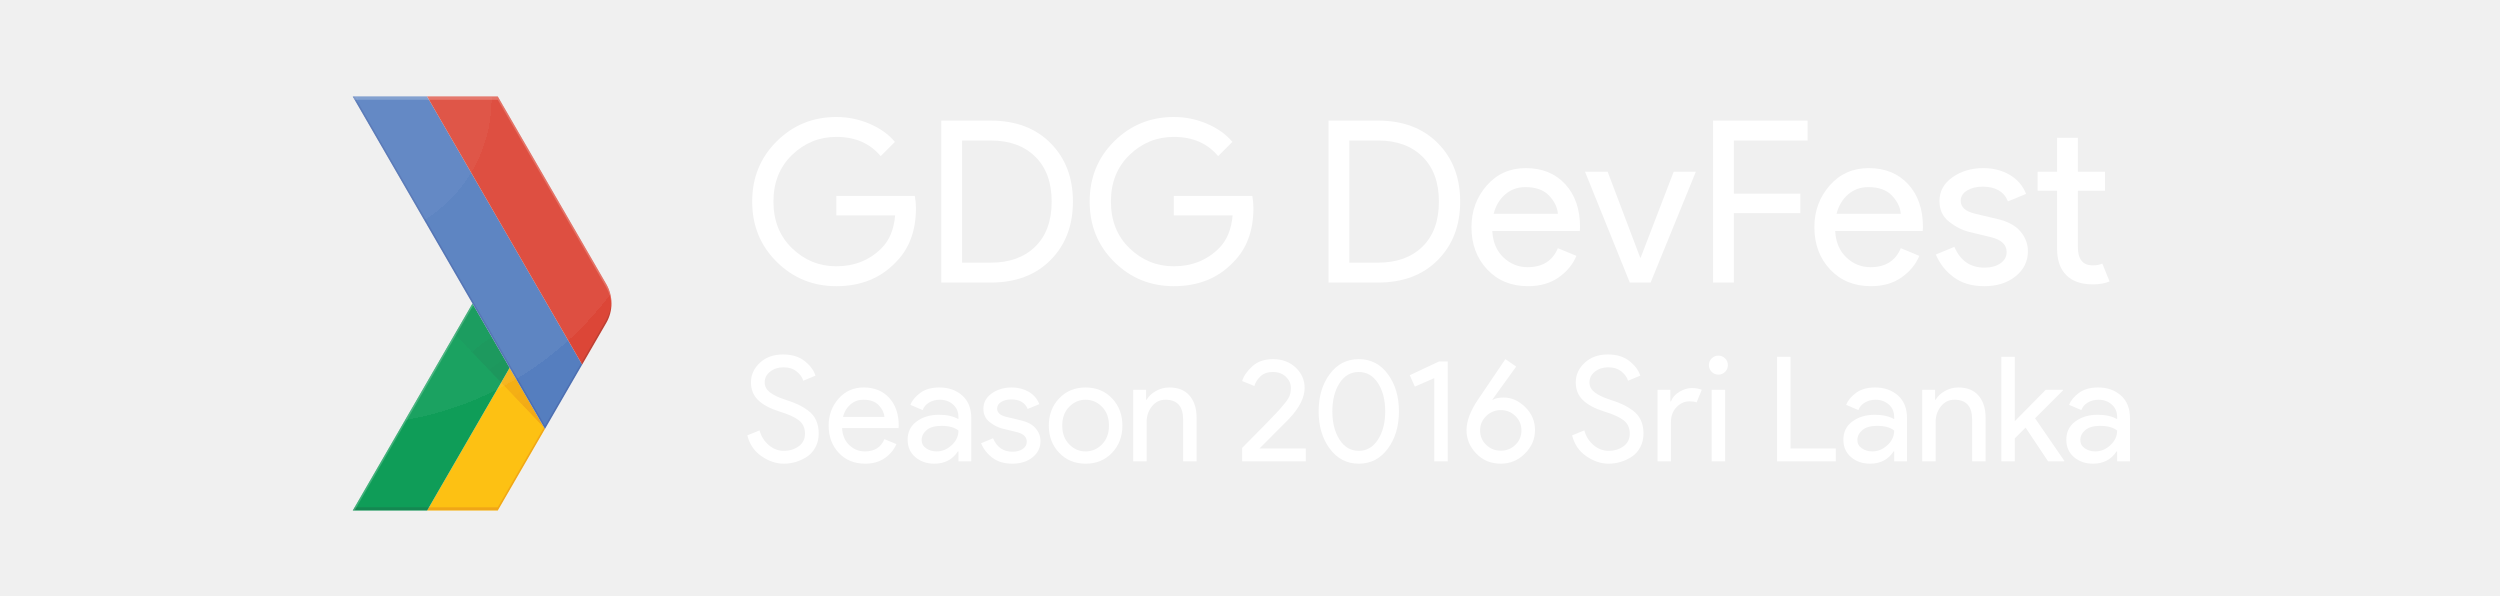
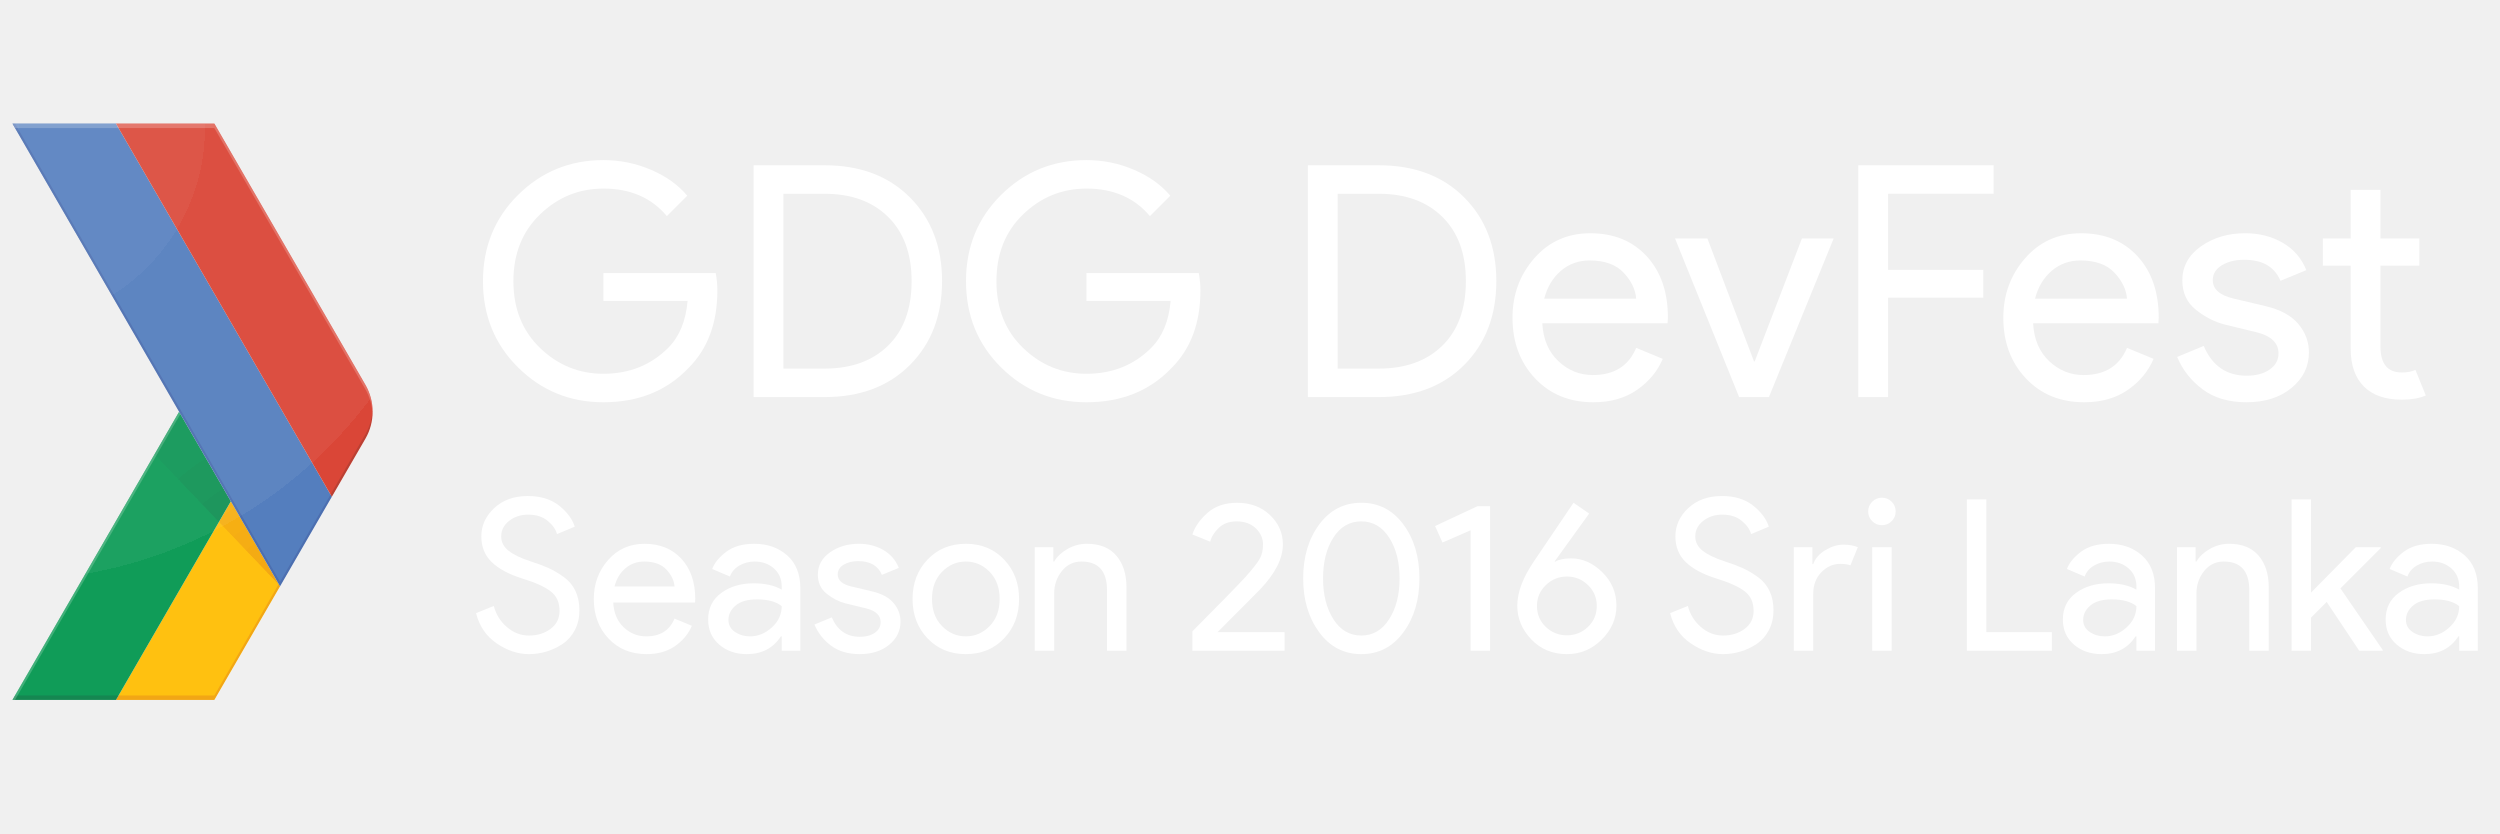
- <svg xmlns="http://www.w3.org/2000/svg" xmlns:xlink="http://www.w3.org/1999/xlink" version="1.1" id="Layer_1" x="0px" y="0px" width="839px" height="200px" viewBox="0 0 839 200" enable-background="new 0 0 839 200" xml:space="preserve">
+ <svg xmlns="http://www.w3.org/2000/svg" xmlns:xlink="http://www.w3.org/1999/xlink" version="1.1" id="Layer_4" x="0px" y="0px" width="240px" height="80px" viewBox="0 0 240 80" enable-background="new 0 0 240 80" xml:space="preserve">
  <g>
    <defs>
-       <path id="SVGID_1_" d="M118.376,32.396l40.183,69.469l-40.183,69.47h48.681l36.406-62.957c2.334-4.027,2.334-8.999,0-13.025    l-36.406-62.956H118.376z" />
+       <path id="SVGID_1_" d="M1.19,11.863l16.003,27.666L1.19,67.194h19.387l14.499-25.072c0.93-1.604,0.93-3.583,0-5.187L20.577,11.863    H1.19z" />
    </defs>
    <clipPath id="SVGID_2_">
      <use xlink:href="#SVGID_1_" overflow="visible" />
    </clipPath>
-     <polygon clip-path="url(#SVGID_2_)" fill="#FDC113" points="182.579,143.403 171.042,123.443 143.341,171.334 167.057,171.334    182.895,143.945  " />
-     <polygon clip-path="url(#SVGID_2_)" fill="#0F9D58" points="158.559,101.864 171.042,123.443 143.341,171.334 118.376,171.334  " />
+     <polygon clip-path="url(#SVGID_2_)" fill="#FFC110" points="26.759,56.071 22.164,48.122 11.132,67.194 20.577,67.194    26.884,56.288  " />
+     <polygon clip-path="url(#SVGID_2_)" fill="#109C58" points="17.193,39.529 22.164,48.122 11.132,67.194 1.19,67.194  " />
    <g clip-path="url(#SVGID_2_)">
      <defs>
-         <rect id="SVGID_3_" x="-20.496" y="-142.652" width="750.489" height="486.279" />
+         <rect id="SVGID_3_" x="-54.115" y="-57.849" width="298.88" height="193.659" />
      </defs>
      <clipPath id="SVGID_4_">
        <use xlink:href="#SVGID_3_" overflow="visible" />
      </clipPath>
      <g opacity="0.2" clip-path="url(#SVGID_4_)" enable-background="new    ">
        <g>
          <defs>
-             <rect id="SVGID_5_" x="143.341" y="143.403" width="39.553" height="27.931" />
+             <rect id="SVGID_5_" x="11.132" y="56.071" width="15.752" height="11.123" />
          </defs>
          <clipPath id="SVGID_6_">
            <use xlink:href="#SVGID_5_" overflow="visible" />
          </clipPath>
-           <polygon clip-path="url(#SVGID_6_)" fill="#BE3B26" points="167.057,170.247 143.97,170.247 143.341,171.334 167.057,171.334       182.895,143.945 182.579,143.403     " />
+           <polygon clip-path="url(#SVGID_6_)" fill="#BD3A27" points="20.577,66.763 11.383,66.763 11.132,67.194 20.577,67.194       26.884,56.288 26.759,56.071     " />
        </g>
      </g>
      <g opacity="0.2" clip-path="url(#SVGID_4_)" enable-background="new    ">
        <g>
          <defs>
-             <rect id="SVGID_7_" x="118.376" y="170.247" width="25.594" height="1.087" />
+             <rect id="SVGID_7_" x="1.19" y="66.763" width="10.193" height="0.432" />
          </defs>
          <clipPath id="SVGID_8_">
            <use xlink:href="#SVGID_7_" overflow="visible" />
          </clipPath>
-           <polygon clip-path="url(#SVGID_8_)" fill="#273238" points="119.006,170.247 118.376,171.334 143.341,171.334 143.97,170.247           " />
+           <polygon clip-path="url(#SVGID_8_)" fill="#263238" points="1.441,66.763 1.19,67.194 11.132,67.194 11.383,66.763     " />
        </g>
      </g>
      <g opacity="0.2" clip-path="url(#SVGID_4_)" enable-background="new    ">
        <g>
          <defs>
-             <rect id="SVGID_9_" x="118.376" y="101.864" width="40.497" height="69.47" />
+             <rect id="SVGID_9_" x="1.19" y="39.529" width="16.128" height="27.666" />
          </defs>
          <clipPath id="SVGID_10_">
            <use xlink:href="#SVGID_9_" overflow="visible" />
          </clipPath>
-           <polygon clip-path="url(#SVGID_10_)" fill="#FFFFFF" points="118.376,171.334 119.006,171.334 158.873,102.407 158.559,101.864           " />
+           <polygon clip-path="url(#SVGID_10_)" fill="#FFFFFF" points="1.19,67.194 1.441,67.194 17.318,39.745 17.193,39.529     " />
        </g>
      </g>
    </g>
    <g clip-path="url(#SVGID_2_)">
      <defs>
-         <polygon id="SVGID_11_" points="182.895,143.945 182.895,143.945 171.042,123.443 168.132,128.47    " />
+         <polygon id="SVGID_11_" points="26.884,56.288 26.884,56.288 22.164,48.122 21.005,50.124    " />
      </defs>
      <clipPath id="SVGID_12_">
        <use xlink:href="#SVGID_11_" overflow="visible" />
      </clipPath>
      <defs>
-         <filter id="Adobe_OpacityMaskFilter" filterUnits="userSpaceOnUse" x="168.132" y="123.443" width="14.762" height="20.502">
+         <filter id="Adobe_OpacityMaskFilter" filterUnits="userSpaceOnUse" x="21.005" y="48.122" width="5.879" height="8.166">
          <feColorMatrix type="matrix" values="1 0 0 0 0  0 1 0 0 0  0 0 1 0 0  0 0 0 1 0" />
        </filter>
      </defs>
-       <mask maskUnits="userSpaceOnUse" x="168.132" y="123.443" width="14.762" height="20.502" id="SVGID_13_">
+       <mask maskUnits="userSpaceOnUse" x="21.005" y="48.122" width="5.879" height="8.166" id="SVGID_13_">
        <g filter="url(#Adobe_OpacityMaskFilter)">
-           <radialGradient id="SVGID_14_" cx="72.228" cy="324.088" r="1.045" gradientTransform="matrix(44.2635 0 0 44.2635 -3014.344 -14201.688)" gradientUnits="userSpaceOnUse">
+           <radialGradient id="SVGID_14_" cx="-224.028" cy="262.978" r="0.454" gradientTransform="matrix(44.2635 0 0 44.2635 9943.056 -11584.243)" gradientUnits="userSpaceOnUse">
            <stop offset="0" style="stop-color:#333333" />
            <stop offset="1" style="stop-color:#050505" />
          </radialGradient>
-           <rect x="168.132" y="123.443" clip-path="url(#SVGID_12_)" fill="url(#SVGID_14_)" width="14.762" height="20.502" />
+           <rect x="21.005" y="48.122" clip-path="url(#SVGID_12_)" fill="url(#SVGID_14_)" width="5.879" height="8.166" />
        </g>
      </mask>
-       <radialGradient id="SVGID_15_" cx="72.227" cy="324.09" r="1.113" gradientTransform="matrix(44.2635 0 0 44.2635 -3014.281 -14201.812)" gradientUnits="userSpaceOnUse">
-         <stop offset="0" style="stop-color:#BE3B26" />
-         <stop offset="1" style="stop-color:#BE3B26" />
+       <radialGradient id="SVGID_15_" cx="-224.029" cy="262.983" r="0.366" gradientTransform="matrix(44.2635 0 0 44.2635 9943.118 -11584.368)" gradientUnits="userSpaceOnUse">
+         <stop offset="0" style="stop-color:#BD3A27" />
+         <stop offset="1" style="stop-color:#BD3A27" />
      </radialGradient>
-       <rect x="168.132" y="123.443" clip-path="url(#SVGID_12_)" mask="url(#SVGID_13_)" fill="url(#SVGID_15_)" width="14.762" height="20.502" />
+       <rect x="21.005" y="48.122" clip-path="url(#SVGID_12_)" mask="url(#SVGID_13_)" fill="url(#SVGID_15_)" width="5.879" height="8.166" />
    </g>
    <g clip-path="url(#SVGID_2_)">
      <defs>
-         <polygon id="SVGID_16_" points="168.132,128.47 171.042,123.443 158.559,101.864 152.599,112.176    " />
+         <polygon id="SVGID_16_" points="21.005,50.124 22.164,48.122 17.193,39.529 14.819,43.636    " />
      </defs>
      <clipPath id="SVGID_17_">
        <use xlink:href="#SVGID_16_" overflow="visible" />
      </clipPath>
      <defs>
-         <filter id="Adobe_OpacityMaskFilter_1_" filterUnits="userSpaceOnUse" x="152.599" y="101.864" width="18.443" height="26.605">
+         <filter id="Adobe_OpacityMaskFilter_1_" filterUnits="userSpaceOnUse" x="14.819" y="39.529" width="7.345" height="10.595">
          <feColorMatrix type="matrix" values="1 0 0 0 0  0 1 0 0 0  0 0 1 0 0  0 0 0 1 0" />
        </filter>
      </defs>
-       <mask maskUnits="userSpaceOnUse" x="152.599" y="101.864" width="18.443" height="26.605" id="SVGID_18_">
+       <mask maskUnits="userSpaceOnUse" x="14.819" y="39.529" width="7.345" height="10.595" id="SVGID_18_">
        <g filter="url(#Adobe_OpacityMaskFilter_1_)">
-           <radialGradient id="SVGID_19_" cx="72.24" cy="324.086" r="1.084" gradientTransform="matrix(44.6228 0 0 44.6228 -3040.938 -14317.812)" gradientUnits="userSpaceOnUse">
+           <radialGradient id="SVGID_19_" cx="-224.041" cy="262.978" r="0.431" gradientTransform="matrix(44.6228 0 0 44.6228 10024.064 -11678.635)" gradientUnits="userSpaceOnUse">
            <stop offset="0" style="stop-color:#333333" />
            <stop offset="1" style="stop-color:#050505" />
          </radialGradient>
-           <rect x="152.599" y="101.864" clip-path="url(#SVGID_17_)" fill="url(#SVGID_19_)" width="18.443" height="26.605" />
+           <rect x="14.819" y="39.529" clip-path="url(#SVGID_17_)" fill="url(#SVGID_19_)" width="7.345" height="10.595" />
        </g>
      </mask>
-       <radialGradient id="SVGID_20_" cx="72.241" cy="324.088" r="1.086" gradientTransform="matrix(44.6228 0 0 44.6228 -3040.969 -14317.844)" gradientUnits="userSpaceOnUse">
-         <stop offset="0" style="stop-color:#273238" />
-         <stop offset="1" style="stop-color:#273238" />
+       <radialGradient id="SVGID_20_" cx="-224.04" cy="262.981" r="0.433" gradientTransform="matrix(44.6228 0 0 44.6228 10024.032 -11678.666)" gradientUnits="userSpaceOnUse">
+         <stop offset="0" style="stop-color:#263238" />
+         <stop offset="1" style="stop-color:#263238" />
      </radialGradient>
-       <rect x="152.599" y="101.864" clip-path="url(#SVGID_17_)" mask="url(#SVGID_18_)" fill="url(#SVGID_20_)" width="18.443" height="26.605" />
+       <rect x="14.819" y="39.529" clip-path="url(#SVGID_17_)" mask="url(#SVGID_18_)" fill="url(#SVGID_20_)" width="7.345" height="10.595" />
    </g>
-     <polygon clip-path="url(#SVGID_2_)" fill="#557EBF" points="143.341,32.396 118.376,32.396 182.895,143.945 195.366,122.379    195.377,122.359  " />
+     <polygon clip-path="url(#SVGID_2_)" fill="#547EBE" points="11.132,11.863 1.19,11.863 26.884,56.288 31.851,47.698 31.855,47.69     " />
    <g clip-path="url(#SVGID_2_)">
      <defs>
-         <rect id="SVGID_21_" x="-20.496" y="-142.652" width="750.489" height="486.279" />
+         <rect id="SVGID_21_" x="-54.115" y="-57.849" width="298.88" height="193.659" />
      </defs>
      <clipPath id="SVGID_22_">
        <use xlink:href="#SVGID_21_" overflow="visible" />
      </clipPath>
-       <path clip-path="url(#SVGID_22_)" fill="#DC4637" d="M203.463,108.377c2.334-4.027,2.334-8.999,0-13.025l-36.406-62.956h-23.716    l52.036,89.964L203.463,108.377z" />
+       <path clip-path="url(#SVGID_22_)" fill="#DA4637" d="M35.076,42.122c0.93-1.604,0.93-3.583,0-5.187L20.577,11.863h-9.445    L31.855,47.69L35.076,42.122z" />
      <g opacity="0.2" clip-path="url(#SVGID_22_)" enable-background="new    ">
        <g>
          <defs>
-             <rect id="SVGID_23_" x="118.376" y="32.396" width="77.001" height="111.55" />
+             <rect id="SVGID_23_" x="1.19" y="11.863" width="30.666" height="44.425" />
          </defs>
          <clipPath id="SVGID_24_">
            <use xlink:href="#SVGID_23_" overflow="visible" />
          </clipPath>
-           <polygon clip-path="url(#SVGID_24_)" fill="#2D3079" points="195.377,122.359 195.062,121.827 182.895,142.859 119.006,32.396       118.376,32.396 182.895,143.945 195.366,122.379     " />
+           <polygon clip-path="url(#SVGID_24_)" fill="#2D3079" points="31.855,47.69 31.73,47.479 26.884,55.854 1.441,11.863       1.19,11.863 26.884,56.288 31.851,47.698     " />
        </g>
      </g>
      <g opacity="0.2" clip-path="url(#SVGID_22_)" enable-background="new    ">
        <g>
          <defs>
-             <rect id="SVGID_25_" x="118.376" y="32.396" width="86.813" height="70.012" />
+             <rect id="SVGID_25_" x="1.19" y="11.863" width="34.573" height="27.882" />
          </defs>
          <clipPath id="SVGID_26_">
            <use xlink:href="#SVGID_25_" overflow="visible" />
          </clipPath>
-           <path clip-path="url(#SVGID_26_)" fill="#FFFFFF" d="M167.057,33.482l36.406,62.955c1.074,1.856,1.629,3.906,1.715,5.97      c0.097-2.432-0.455-4.886-1.715-7.056l-36.406-62.956h-48.681l0.63,1.087H167.057z" />
+           <path clip-path="url(#SVGID_26_)" fill="#FFFFFF" d="M20.577,12.296l14.499,25.072c0.428,0.739,0.649,1.556,0.683,2.377      c0.039-0.968-0.181-1.946-0.683-2.81L20.577,11.863H1.19l0.251,0.433H20.577z" />
        </g>
      </g>
      <g opacity="0.2" clip-path="url(#SVGID_22_)" enable-background="new    ">
        <g>
          <defs>
-             <rect id="SVGID_27_" x="195.062" y="101.321" width="10.127" height="21.038" />
+             <rect id="SVGID_27_" x="31.73" y="39.313" width="4.033" height="8.378" />
          </defs>
          <clipPath id="SVGID_28_">
            <use xlink:href="#SVGID_27_" overflow="visible" />
          </clipPath>
-           <path clip-path="url(#SVGID_28_)" fill="#3F2723" d="M195.377,122.359l8.086-13.982c1.261-2.17,1.813-4.624,1.715-7.056      c-0.086,2.063-0.641,4.113-1.715,5.97l-8.401,14.536L195.377,122.359z" />
+           <path clip-path="url(#SVGID_28_)" fill="#3E2723" d="M31.855,47.69l3.22-5.568c0.502-0.864,0.722-1.841,0.683-2.81      c-0.034,0.822-0.255,1.638-0.683,2.377l-3.346,5.79L31.855,47.69z" />
        </g>
      </g>
    </g>
    <defs>
-       <filter id="Adobe_OpacityMaskFilter_2_" filterUnits="userSpaceOnUse" x="118.376" y="32.396" width="87.421" height="138.938">
+       <filter id="Adobe_OpacityMaskFilter_2_" filterUnits="userSpaceOnUse" x="1.19" y="11.863" width="34.815" height="55.331">
        <feColorMatrix type="matrix" values="1 0 0 0 0  0 1 0 0 0  0 0 1 0 0  0 0 0 1 0" />
      </filter>
    </defs>
-     <mask maskUnits="userSpaceOnUse" x="118.376" y="32.396" width="87.421" height="138.938" id="SVGID_29_">
+     <mask maskUnits="userSpaceOnUse" x="1.19" y="11.863" width="34.815" height="55.331" id="SVGID_29_">
      <g filter="url(#Adobe_OpacityMaskFilter_2_)">
-         <radialGradient id="SVGID_30_" cx="73.377" cy="323.964" r="1.086" gradientTransform="matrix(134.3503 0 0 134.3503 -9741 -43491.25)" gradientUnits="userSpaceOnUse">
+         <radialGradient id="SVGID_30_" cx="-224.761" cy="263.757" r="0.433" gradientTransform="matrix(134.3503 0 0 134.3503 30197.449 -35423.574)" gradientUnits="userSpaceOnUse">
          <stop offset="0" style="stop-color:#1A1A1A" />
          <stop offset="1" style="stop-color:#000000" />
        </radialGradient>
-         <rect x="118.376" y="32.396" clip-path="url(#SVGID_2_)" fill="url(#SVGID_30_)" width="87.421" height="138.938" />
+         <rect x="1.19" y="11.863" clip-path="url(#SVGID_2_)" fill="url(#SVGID_30_)" width="34.815" height="55.331" />
      </g>
    </mask>
-     <radialGradient id="SVGID_31_" cx="73.377" cy="323.964" r="1.086" gradientTransform="matrix(134.3503 0 0 134.3503 -9741 -43491.25)" gradientUnits="userSpaceOnUse">
+     <radialGradient id="SVGID_31_" cx="-224.761" cy="263.757" r="0.433" gradientTransform="matrix(134.3503 0 0 134.3503 30197.449 -35423.574)" gradientUnits="userSpaceOnUse">
      <stop offset="0" style="stop-color:#FFFFFF" />
      <stop offset="1" style="stop-color:#FFFFFF" />
    </radialGradient>
-     <rect x="118.376" y="32.396" clip-path="url(#SVGID_2_)" mask="url(#SVGID_29_)" fill="url(#SVGID_31_)" width="87.421" height="138.938" />
+     <rect x="1.19" y="11.863" clip-path="url(#SVGID_2_)" mask="url(#SVGID_29_)" fill="url(#SVGID_31_)" width="34.815" height="55.331" />
  </g>
  <g>
-     <path fill="#FFFFFF" d="M307.392,69.853c0,7.591-2.252,13.639-6.756,18.143c-5.112,5.365-11.766,8.046-19.964,8.046   c-7.845,0-14.512-2.72-20.002-8.16c-5.492-5.439-8.236-12.184-8.236-20.23c0-8.047,2.745-14.79,8.236-20.23   c5.491-5.439,12.158-8.16,20.002-8.16c3.896,0,7.616,0.759,11.159,2.277c3.542,1.518,6.376,3.542,8.502,6.073l-4.783,4.782   c-3.594-4.301-8.553-6.452-14.878-6.452c-5.719,0-10.666,2.011-14.84,6.035c-4.175,4.023-6.263,9.249-6.263,15.676   c0,6.427,2.087,11.652,6.263,15.675c4.175,4.023,9.121,6.035,14.84,6.035c6.073,0,11.133-2.024,15.182-6.073   c2.631-2.631,4.149-6.3,4.555-11.007h-19.737v-6.528h26.341C307.265,67.171,307.392,68.537,307.392,69.853z" />
-     <path fill="#FFFFFF" d="M315.893,94.827V40.475h16.625c8.35,0,15.03,2.518,20.041,7.553c5.01,5.036,7.515,11.576,7.515,19.623   c0,8.046-2.505,14.588-7.515,19.623c-5.01,5.036-11.69,7.553-20.041,7.553H315.893z M322.877,88.147h9.641   c6.274,0,11.247-1.796,14.917-5.39c3.669-3.593,5.503-8.628,5.503-15.106c0-6.427-1.834-11.45-5.503-15.068   c-3.67-3.618-8.642-5.428-14.917-5.428h-9.641V88.147z" />
-     <path fill="#FFFFFF" d="M420.648,69.853c0,7.591-2.252,13.639-6.756,18.143c-5.111,5.365-11.766,8.046-19.964,8.046   c-7.845,0-14.512-2.72-20.002-8.16c-5.492-5.439-8.236-12.184-8.236-20.23c0-8.047,2.745-14.79,8.236-20.23   c5.491-5.439,12.158-8.16,20.002-8.16c3.896,0,7.616,0.759,11.159,2.277c3.541,1.518,6.377,3.542,8.502,6.073l-4.783,4.782   c-3.594-4.301-8.552-6.452-14.878-6.452c-5.719,0-10.666,2.011-14.84,6.035c-4.175,4.023-6.263,9.249-6.263,15.676   c0,6.427,2.087,11.652,6.263,15.675c4.175,4.023,9.121,6.035,14.84,6.035c6.073,0,11.134-2.024,15.183-6.073   c2.631-2.631,4.148-6.3,4.555-11.007h-19.737v-6.528h26.341C420.521,67.171,420.648,68.537,420.648,69.853z" />
-     <path fill="#FFFFFF" d="M445.851,94.827V40.475h16.624c8.351,0,15.03,2.518,20.041,7.553c5.01,5.036,7.515,11.576,7.515,19.623   c0,8.046-2.505,14.588-7.515,19.623c-5.011,5.036-11.69,7.553-20.041,7.553H445.851z M452.834,88.147h9.641   c6.274,0,11.247-1.796,14.917-5.39c3.668-3.593,5.503-8.628,5.503-15.106c0-6.427-1.835-11.45-5.503-15.068   c-3.67-3.618-8.643-5.428-14.917-5.428h-9.641V88.147z" />
-     <path fill="#FFFFFF" d="M512.804,96.042c-5.618,0-10.186-1.872-13.702-5.617c-3.518-3.745-5.275-8.476-5.275-14.195   c0-5.415,1.707-10.07,5.123-13.967c3.416-3.896,7.781-5.845,13.095-5.845c5.516,0,9.932,1.797,13.247,5.39   c3.313,3.594,4.972,8.401,4.972,14.423l-0.076,1.291H500.81c0.201,3.746,1.454,6.706,3.758,8.881   c2.302,2.177,4.997,3.264,8.084,3.264c5.011,0,8.4-2.125,10.172-6.376l6.225,2.581c-1.214,2.885-3.214,5.302-5.996,7.25   C520.268,95.067,516.852,96.042,512.804,96.042z M522.823,71.75c-0.151-2.125-1.127-4.149-2.922-6.073   c-1.797-1.922-4.467-2.884-8.009-2.884c-2.581,0-4.82,0.81-6.718,2.429c-1.898,1.62-3.202,3.795-3.91,6.528H522.823z" />
-     <path fill="#FFFFFF" d="M546.963,94.827l-15.03-37.196h7.591l10.932,28.846h0.151l11.083-28.846h7.439l-15.183,37.196H546.963z" />
-     <path fill="#FFFFFF" d="M581.881,94.827h-6.983V40.475h31.73v6.68h-24.747v17.839h22.317v6.528h-22.317V94.827z" />
-     <path fill="#FFFFFF" d="M627.882,96.042c-5.618,0-10.186-1.872-13.702-5.617c-3.518-3.745-5.275-8.476-5.275-14.195   c0-5.415,1.707-10.07,5.123-13.967c3.416-3.896,7.781-5.845,13.095-5.845c5.516,0,9.932,1.797,13.247,5.39   c3.313,3.594,4.972,8.401,4.972,14.423l-0.076,1.291h-29.377c0.201,3.746,1.454,6.706,3.758,8.881   c2.302,2.177,4.997,3.264,8.084,3.264c5.011,0,8.4-2.125,10.172-6.376l6.225,2.581c-1.214,2.885-3.214,5.302-5.996,7.25   C635.346,95.067,631.93,96.042,627.882,96.042z M637.901,71.75c-0.151-2.125-1.127-4.149-2.922-6.073   c-1.797-1.922-4.467-2.884-8.009-2.884c-2.581,0-4.82,0.81-6.718,2.429c-1.898,1.62-3.202,3.795-3.91,6.528H637.901z" />
-     <path fill="#FFFFFF" d="M665.912,96.042c-4.149,0-7.579-1.013-10.285-3.036c-2.708-2.023-4.695-4.555-5.959-7.591l6.225-2.581   c1.974,4.656,5.338,6.983,10.096,6.983c2.176,0,3.959-0.48,5.352-1.442c1.392-0.96,2.088-2.226,2.088-3.795   c0-2.429-1.696-4.073-5.086-4.934l-7.516-1.822c-2.379-0.607-4.63-1.758-6.756-3.454c-2.125-1.695-3.188-3.985-3.188-6.87   c0-3.289,1.454-5.959,4.365-8.009c2.909-2.05,6.363-3.074,10.361-3.074c3.289,0,6.225,0.747,8.806,2.239   c2.581,1.493,4.428,3.632,5.542,6.415l-6.073,2.505c-1.366-3.289-4.201-4.934-8.502-4.934c-2.075,0-3.821,0.431-5.237,1.291   c-1.418,0.861-2.126,2.024-2.126,3.492c0,2.125,1.645,3.568,4.935,4.327l7.363,1.746c3.492,0.81,6.072,2.202,7.743,4.175   c1.67,1.974,2.505,4.201,2.505,6.68c0,3.34-1.366,6.124-4.1,8.35C673.731,94.928,670.213,96.042,665.912,96.042z" />
-     <path fill="#FFFFFF" d="M702.349,95.435c-3.897,0-6.869-1.037-8.919-3.112c-2.05-2.075-3.074-5.01-3.074-8.806V64.007h-6.528   v-6.376h6.528V46.244h6.983v11.387h9.109v6.376h-9.109v18.978c0,4.05,1.67,6.073,5.01,6.073c1.265,0,2.327-0.202,3.188-0.607   l2.43,5.997C706.448,95.104,704.575,95.435,702.349,95.435z" />
-     <path fill="#FFFFFF" d="M263.049,155.611c-2.548,0-5.039-0.833-7.472-2.499c-2.434-1.666-4.026-4.001-4.778-7.007l4.116-1.666   c0.49,1.928,1.495,3.552,3.014,4.875s3.226,1.984,5.12,1.984c1.96,0,3.634-0.515,5.023-1.543c1.388-1.029,2.082-2.426,2.082-4.189   c0-1.96-0.694-3.471-2.082-4.533c-1.389-1.061-3.585-2.049-6.591-2.964c-3.104-0.98-5.456-2.246-7.056-3.798   c-1.601-1.551-2.401-3.535-2.401-5.953c0-2.516,0.996-4.704,2.989-6.566c1.992-1.861,4.589-2.793,7.791-2.793   c2.972,0,5.39,0.743,7.252,2.229c1.862,1.487,3.07,3.111,3.626,4.876l-4.116,1.715c-0.294-1.11-1.021-2.14-2.18-3.087   c-1.16-0.947-2.655-1.421-4.484-1.421c-1.731,0-3.209,0.482-4.434,1.445c-1.225,0.964-1.838,2.164-1.838,3.602   c0,1.307,0.563,2.409,1.69,3.308c1.127,0.898,2.785,1.707,4.974,2.425c1.731,0.557,3.177,1.095,4.336,1.617   c1.159,0.523,2.335,1.218,3.528,2.083c1.192,0.865,2.09,1.943,2.695,3.233c0.604,1.291,0.907,2.785,0.907,4.483   c0,1.699-0.352,3.219-1.054,4.558c-0.703,1.34-1.634,2.4-2.793,3.185c-1.16,0.784-2.41,1.381-3.749,1.789   C265.826,155.406,264.454,155.611,263.049,155.611z" />
-     <path fill="#FFFFFF" d="M290.342,155.611c-3.626,0-6.575-1.208-8.845-3.626c-2.271-2.417-3.405-5.472-3.405-9.163   c0-3.495,1.103-6.5,3.308-9.017c2.205-2.515,5.022-3.772,8.452-3.772c3.561,0,6.411,1.16,8.551,3.479   c2.139,2.32,3.209,5.424,3.209,9.311l-0.049,0.833H282.6c0.13,2.418,0.939,4.329,2.426,5.732c1.486,1.405,3.226,2.107,5.218,2.107   c3.234,0,5.422-1.372,6.566-4.116l4.018,1.666c-0.784,1.862-2.075,3.423-3.871,4.68   C295.16,154.981,292.955,155.611,290.342,155.611z M296.81,139.931c-0.098-1.371-0.727-2.678-1.886-3.92   c-1.16-1.24-2.883-1.861-5.169-1.861c-1.666,0-3.112,0.522-4.337,1.567c-1.225,1.046-2.066,2.45-2.523,4.214H296.81z" />
-     <path fill="#FFFFFF" d="M313.567,155.611c-2.548,0-4.679-0.735-6.395-2.205c-1.715-1.47-2.572-3.413-2.572-5.831   c0-2.613,1.012-4.663,3.038-6.149c2.025-1.486,4.524-2.229,7.497-2.229c2.646,0,4.818,0.49,6.517,1.47v-0.686   c0-1.765-0.604-3.177-1.813-4.239c-1.209-1.061-2.695-1.592-4.459-1.592c-1.307,0-2.491,0.311-3.552,0.931   c-1.062,0.621-1.789,1.47-2.181,2.548l-4.116-1.764c0.555-1.438,1.649-2.769,3.283-3.993c1.633-1.226,3.789-1.838,6.468-1.838   c3.07,0,5.618,0.898,7.644,2.695c2.025,1.797,3.038,4.328,3.038,7.595v14.504h-4.312v-3.332h-0.196   C319.66,154.239,317.03,155.611,313.567,155.611z M314.303,151.495c1.862,0,3.552-0.693,5.071-2.082s2.278-3.03,2.278-4.925   c-1.274-1.045-3.185-1.568-5.733-1.568c-2.189,0-3.839,0.475-4.949,1.421c-1.111,0.948-1.666,2.059-1.666,3.332   c0,1.177,0.506,2.107,1.519,2.793C311.835,151.152,312.996,151.495,314.303,151.495z" />
-     <path fill="#FFFFFF" d="M339.734,155.611c-2.679,0-4.893-0.654-6.64-1.96c-1.748-1.307-3.03-2.94-3.847-4.9l4.018-1.666   c1.274,3.006,3.446,4.508,6.517,4.508c1.404,0,2.556-0.31,3.455-0.931c0.898-0.62,1.348-1.438,1.348-2.45   c0-1.567-1.095-2.629-3.283-3.185l-4.851-1.176c-1.536-0.393-2.989-1.135-4.361-2.229s-2.058-2.573-2.058-4.435   c0-2.123,0.938-3.847,2.817-5.17c1.878-1.323,4.108-1.984,6.688-1.984c2.123,0,4.018,0.482,5.684,1.445   c1.666,0.964,2.858,2.345,3.577,4.141l-3.92,1.617c-0.882-2.123-2.712-3.186-5.488-3.186c-1.34,0-2.467,0.278-3.381,0.833   c-0.915,0.557-1.372,1.308-1.372,2.254c0,1.372,1.061,2.304,3.185,2.793l4.753,1.128c2.254,0.522,3.92,1.421,4.998,2.694   c1.078,1.274,1.617,2.712,1.617,4.313c0,2.155-0.882,3.953-2.646,5.39C344.781,154.893,342.51,155.611,339.734,155.611z" />
-     <path fill="#FFFFFF" d="M355.461,133.684c2.319-2.433,5.275-3.65,8.869-3.65c3.593,0,6.549,1.218,8.869,3.65   c2.319,2.434,3.479,5.48,3.479,9.139c0,3.659-1.16,6.705-3.479,9.139c-2.32,2.434-5.276,3.65-8.869,3.65   c-3.594,0-6.55-1.217-8.869-3.65c-2.32-2.434-3.479-5.479-3.479-9.139C351.982,139.164,353.142,136.117,355.461,133.684z    M358.818,149.118c1.551,1.585,3.389,2.377,5.513,2.377c2.123,0,3.96-0.792,5.512-2.377c1.551-1.584,2.328-3.683,2.328-6.296   s-0.776-4.712-2.328-6.297c-1.552-1.584-3.389-2.376-5.512-2.376c-2.124,0-3.961,0.792-5.513,2.376   c-1.552,1.585-2.328,3.684-2.328,6.297S357.266,147.534,358.818,149.118z" />
-     <path fill="#FFFFFF" d="M384.617,130.817v3.332h0.196c0.653-1.144,1.682-2.115,3.087-2.916c1.404-0.8,2.907-1.2,4.508-1.2   c2.972,0,5.243,0.915,6.811,2.744c1.568,1.83,2.352,4.279,2.352,7.35v14.7h-4.508v-14.014c0-4.442-1.977-6.664-5.929-6.664   c-1.862,0-3.381,0.743-4.557,2.229c-1.176,1.486-1.764,3.209-1.764,5.169v13.279h-4.508v-24.01H384.617z" />
-     <path fill="#FFFFFF" d="M438.222,154.827h-21.364v-4.508c6.402-6.436,10.502-10.633,12.299-12.593   c1.601-1.797,2.679-3.161,3.234-4.092c0.555-0.931,0.833-2.083,0.833-3.455c0-1.403-0.556-2.646-1.666-3.724   c-1.111-1.078-2.597-1.617-4.459-1.617c-1.699,0-3.071,0.499-4.116,1.495c-1.046,0.996-1.715,2.066-2.009,3.209l-4.116-1.666   c0.555-1.764,1.715-3.43,3.479-4.998c1.764-1.567,4.05-2.352,6.859-2.352c3.104,0,5.651,0.947,7.645,2.842   c1.992,1.895,2.988,4.165,2.988,6.811c0,3.268-1.78,6.763-5.341,10.486l-9.8,9.85h15.533V154.827z" />
-     <path fill="#FFFFFF" d="M465.759,150.564c-2.482,3.364-5.732,5.047-9.751,5.047c-4.018,0-7.269-1.683-9.751-5.047   s-3.724-7.529-3.724-12.495c0-4.998,1.241-9.171,3.724-12.52s5.733-5.022,9.751-5.022c4.019,0,7.269,1.674,9.751,5.022   s3.725,7.521,3.725,12.52C469.483,143.035,468.241,147.2,465.759,150.564z M456.008,151.299c2.679,0,4.826-1.257,6.443-3.772   s2.426-5.667,2.426-9.457c0-3.822-0.809-6.982-2.426-9.481s-3.765-3.749-6.443-3.749c-2.712,0-4.868,1.25-6.468,3.749   c-1.601,2.499-2.401,5.659-2.401,9.481c0,3.79,0.801,6.941,2.401,9.457C451.14,150.042,453.296,151.299,456.008,151.299z" />
-     <path fill="#FFFFFF" d="M485.849,154.827h-4.508v-27.93l-6.518,2.842l-1.715-3.822l9.849-4.605h2.892V154.827z" />
-     <path fill="#FFFFFF" d="M504.663,133.414c2.613,0,5.014,1.07,7.203,3.21c2.188,2.14,3.283,4.729,3.283,7.767   c0,2.973-1.136,5.586-3.406,7.84s-4.957,3.381-8.061,3.381c-3.332,0-6.084-1.135-8.256-3.405c-2.173-2.271-3.259-4.876-3.259-7.815   c0-3.104,1.307-6.566,3.92-10.389l9.114-13.475l3.626,2.499l-7.987,11.074l0.099,0.098   C501.755,133.676,502.997,133.414,504.663,133.414z M503.683,151.25c1.895,0,3.52-0.653,4.876-1.96   c1.355-1.306,2.033-2.923,2.033-4.851c0-1.895-0.678-3.504-2.033-4.827c-1.356-1.322-2.981-1.984-4.876-1.984   s-3.527,0.662-4.899,1.984c-1.372,1.323-2.059,2.933-2.059,4.827c0,1.928,0.678,3.545,2.034,4.851   C500.113,150.597,501.755,151.25,503.683,151.25z" />
-     <path fill="#FFFFFF" d="M539.845,155.611c-2.548,0-5.039-0.833-7.473-2.499s-4.026-4.001-4.777-7.007l4.116-1.666   c0.49,1.928,1.494,3.552,3.014,4.875c1.519,1.323,3.226,1.984,5.12,1.984c1.96,0,3.634-0.515,5.022-1.543   c1.389-1.029,2.083-2.426,2.083-4.189c0-1.96-0.694-3.471-2.083-4.533c-1.389-1.061-3.585-2.049-6.59-2.964   c-3.104-0.98-5.456-2.246-7.057-3.798c-1.601-1.551-2.4-3.535-2.4-5.953c0-2.516,0.996-4.704,2.988-6.566   c1.992-1.861,4.59-2.793,7.791-2.793c2.973,0,5.391,0.743,7.252,2.229c1.862,1.487,3.07,3.111,3.626,4.876l-4.115,1.715   c-0.294-1.11-1.021-2.14-2.181-3.087c-1.16-0.947-2.654-1.421-4.483-1.421c-1.732,0-3.21,0.482-4.435,1.445   c-1.226,0.964-1.838,2.164-1.838,3.602c0,1.307,0.563,2.409,1.69,3.308s2.785,1.707,4.974,2.425   c1.731,0.557,3.177,1.095,4.337,1.617c1.159,0.523,2.335,1.218,3.527,2.083s2.091,1.943,2.695,3.233   c0.604,1.291,0.906,2.785,0.906,4.483c0,1.699-0.352,3.219-1.053,4.558c-0.703,1.34-1.635,2.4-2.794,3.185   s-2.409,1.381-3.748,1.789C542.621,155.406,541.249,155.611,539.845,155.611z" />
-     <path fill="#FFFFFF" d="M560.768,154.827h-4.508v-24.01h4.312v3.92h0.196c0.457-1.307,1.396-2.385,2.817-3.234   c1.421-0.849,2.801-1.273,4.141-1.273c1.339,0,2.466,0.195,3.381,0.588l-1.715,4.214c-0.588-0.229-1.389-0.343-2.401-0.343   c-1.634,0-3.079,0.646-4.336,1.936c-1.258,1.29-1.887,2.981-1.887,5.071V154.827z" />
-     <path fill="#FFFFFF" d="M578.945,124.79c-0.62,0.621-1.371,0.931-2.254,0.931c-0.882,0-1.634-0.31-2.254-0.931   c-0.621-0.62-0.931-1.372-0.931-2.254s0.31-1.633,0.931-2.254c0.62-0.62,1.372-0.931,2.254-0.931c0.883,0,1.634,0.311,2.254,0.931   c0.62,0.621,0.932,1.372,0.932,2.254S579.565,124.17,578.945,124.79z M578.945,154.827h-4.508v-24.01h4.508V154.827z" />
-     <path fill="#FFFFFF" d="M596.389,154.827v-35.084h4.508v30.772h15.189v4.312H596.389z" />
-     <path fill="#FFFFFF" d="M627.601,155.611c-2.548,0-4.68-0.735-6.395-2.205s-2.572-3.413-2.572-5.831   c0-2.613,1.012-4.663,3.038-6.149c2.025-1.486,4.523-2.229,7.497-2.229c2.646,0,4.817,0.49,6.517,1.47v-0.686   c0-1.765-0.604-3.177-1.813-4.239c-1.209-1.061-2.695-1.592-4.459-1.592c-1.308,0-2.491,0.311-3.553,0.931   c-1.063,0.621-1.789,1.47-2.181,2.548l-4.116-1.764c0.556-1.438,1.649-2.769,3.283-3.993c1.633-1.226,3.789-1.838,6.468-1.838   c3.07,0,5.618,0.898,7.645,2.695c2.024,1.797,3.038,4.328,3.038,7.595v14.504h-4.313v-3.332h-0.196   C633.692,154.239,631.063,155.611,627.601,155.611z M628.336,151.495c1.861,0,3.553-0.693,5.071-2.082s2.278-3.03,2.278-4.925   c-1.273-1.045-3.185-1.568-5.732-1.568c-2.189,0-3.839,0.475-4.949,1.421c-1.111,0.948-1.666,2.059-1.666,3.332   c0,1.177,0.506,2.107,1.519,2.793C625.869,151.152,627.028,151.495,628.336,151.495z" />
-     <path fill="#FFFFFF" d="M649.405,130.817v3.332h0.196c0.653-1.144,1.682-2.115,3.087-2.916c1.404-0.8,2.907-1.2,4.508-1.2   c2.973,0,5.243,0.915,6.812,2.744c1.567,1.83,2.352,4.279,2.352,7.35v14.7h-4.508v-14.014c0-4.442-1.977-6.664-5.929-6.664   c-1.862,0-3.381,0.743-4.558,2.229c-1.176,1.486-1.764,3.209-1.764,5.169v13.279h-4.508v-24.01H649.405z" />
-     <path fill="#FFFFFF" d="M676.159,119.743v21.609l10.388-10.535h5.782v0.195l-9.358,9.359l9.8,14.259v0.196h-5.439l-7.546-11.319   l-3.626,3.626v7.693h-4.508v-35.084H676.159z" />
-     <path fill="#FFFFFF" d="M702.423,155.611c-2.548,0-4.68-0.735-6.395-2.205s-2.572-3.413-2.572-5.831   c0-2.613,1.012-4.663,3.038-6.149c2.025-1.486,4.523-2.229,7.497-2.229c2.646,0,4.817,0.49,6.517,1.47v-0.686   c0-1.765-0.604-3.177-1.813-4.239c-1.209-1.061-2.695-1.592-4.459-1.592c-1.308,0-2.491,0.311-3.553,0.931   c-1.063,0.621-1.789,1.47-2.181,2.548l-4.116-1.764c0.556-1.438,1.649-2.769,3.283-3.993c1.633-1.226,3.789-1.838,6.468-1.838   c3.07,0,5.618,0.898,7.645,2.695c2.024,1.797,3.038,4.328,3.038,7.595v14.504h-4.313v-3.332h-0.196   C708.515,154.239,705.885,155.611,702.423,155.611z M703.158,151.495c1.861,0,3.553-0.693,5.071-2.082s2.278-3.03,2.278-4.925   c-1.273-1.045-3.185-1.568-5.732-1.568c-2.189,0-3.839,0.475-4.949,1.421c-1.111,0.948-1.666,2.059-1.666,3.332   c0,1.177,0.506,2.107,1.519,2.793C700.691,151.152,701.851,151.495,703.158,151.495z" />
+     <path fill="#FFFFFF" d="M68.867,27.895c0,3.108-0.922,5.584-2.766,7.428c-2.093,2.197-4.817,3.294-8.174,3.294   c-3.212,0-5.942-1.113-8.189-3.341c-2.249-2.227-3.373-4.989-3.373-8.283s1.124-6.055,3.373-8.283   c2.248-2.228,4.978-3.341,8.189-3.341c1.595,0,3.118,0.311,4.569,0.932c1.45,0.622,2.611,1.451,3.481,2.487l-1.958,1.958   c-1.471-1.761-3.502-2.642-6.092-2.642c-2.342,0-4.367,0.824-6.076,2.471c-1.709,1.647-2.564,3.787-2.564,6.418   c0,2.632,0.854,4.771,2.564,6.418c1.709,1.647,3.734,2.471,6.076,2.471c2.486,0,4.558-0.829,6.216-2.486   c1.077-1.077,1.699-2.58,1.865-4.507h-8.081v-2.673h10.785C68.815,26.796,68.867,27.356,68.867,27.895z" />
+     <path fill="#FFFFFF" d="M72.348,38.12V15.866h6.807c3.419,0,6.154,1.031,8.206,3.093c2.051,2.062,3.077,4.74,3.077,8.034   s-1.025,5.973-3.077,8.035c-2.052,2.062-4.787,3.092-8.206,3.092H72.348z M75.207,35.385h3.947c2.569,0,4.605-0.735,6.107-2.207   c1.502-1.471,2.253-3.532,2.253-6.185c0-2.631-0.751-4.688-2.253-6.169c-1.502-1.481-3.539-2.222-6.107-2.222h-3.947V35.385z" />
+     <path fill="#FFFFFF" d="M115.239,27.895c0,3.108-0.922,5.584-2.766,7.428c-2.093,2.197-4.817,3.294-8.174,3.294   c-3.212,0-5.942-1.113-8.189-3.341c-2.249-2.227-3.373-4.989-3.373-8.283s1.124-6.055,3.373-8.283   c2.248-2.228,4.978-3.341,8.189-3.341c1.595,0,3.118,0.311,4.569,0.932c1.45,0.622,2.611,1.451,3.481,2.487l-1.958,1.958   c-1.471-1.761-3.502-2.642-6.092-2.642c-2.342,0-4.367,0.824-6.076,2.471c-1.709,1.647-2.564,3.787-2.564,6.418   c0,2.632,0.854,4.771,2.564,6.418c1.709,1.647,3.734,2.471,6.076,2.471c2.486,0,4.558-0.829,6.216-2.486   c1.077-1.077,1.699-2.58,1.865-4.507h-8.081v-2.673h10.785C115.187,26.796,115.239,27.356,115.239,27.895z" />
+     <path fill="#FFFFFF" d="M125.558,38.12V15.866h6.807c3.418,0,6.153,1.031,8.205,3.093c2.051,2.062,3.077,4.74,3.077,8.034   s-1.026,5.973-3.077,8.035c-2.052,2.062-4.787,3.092-8.205,3.092H125.558z M128.417,35.385h3.947c2.568,0,4.604-0.735,6.106-2.207   c1.503-1.471,2.254-3.532,2.254-6.185c0-2.631-0.751-4.688-2.254-6.169c-1.502-1.481-3.538-2.222-6.106-2.222h-3.947V35.385z" />
+     <path fill="#FFFFFF" d="M152.97,38.617c-2.3,0-4.17-0.766-5.61-2.3c-1.44-1.533-2.16-3.47-2.16-5.812   c0-2.217,0.699-4.123,2.098-5.719c1.399-1.595,3.187-2.394,5.362-2.394c2.258,0,4.065,0.736,5.423,2.207s2.036,3.439,2.036,5.905   l-0.031,0.528h-12.028c0.083,1.534,0.596,2.746,1.539,3.636c0.942,0.892,2.046,1.337,3.31,1.337c2.052,0,3.439-0.871,4.165-2.611   l2.549,1.057c-0.498,1.181-1.316,2.171-2.456,2.968S154.627,38.617,152.97,38.617z M157.072,28.671   c-0.063-0.87-0.462-1.699-1.196-2.486c-0.736-0.787-1.829-1.181-3.279-1.181c-1.057,0-1.974,0.332-2.751,0.995   c-0.776,0.664-1.311,1.554-1.601,2.673H157.072z" />
+     <path fill="#FFFFFF" d="M166.956,38.12l-6.154-15.229h3.108l4.476,11.811h0.063l4.537-11.811h3.046l-6.216,15.229H166.956z" />
+     <path fill="#FFFFFF" d="M181.254,38.12h-2.859V15.866h12.991v2.735h-10.132v7.304h9.138v2.673h-9.138V38.12z" />
+     <path fill="#FFFFFF" d="M200.088,38.617c-2.3,0-4.17-0.766-5.61-2.3c-1.44-1.533-2.16-3.47-2.16-5.812   c0-2.217,0.699-4.123,2.098-5.719c1.399-1.595,3.187-2.394,5.362-2.394c2.258,0,4.065,0.736,5.423,2.207s2.036,3.439,2.036,5.905   l-0.031,0.528h-12.028c0.083,1.534,0.596,2.746,1.539,3.636c0.942,0.892,2.046,1.337,3.31,1.337c2.052,0,3.439-0.871,4.165-2.611   l2.549,1.057c-0.498,1.181-1.316,2.171-2.456,2.968S201.745,38.617,200.088,38.617z M204.19,28.671   c-0.063-0.87-0.462-1.699-1.196-2.486c-0.736-0.787-1.829-1.181-3.279-1.181c-1.057,0-1.974,0.332-2.751,0.995   c-0.776,0.664-1.311,1.554-1.601,2.673H204.19z" />
+     <path fill="#FFFFFF" d="M215.659,38.617c-1.699,0-3.104-0.415-4.212-1.243c-1.108-0.828-1.922-1.865-2.439-3.108l2.549-1.057   c0.808,1.907,2.186,2.859,4.134,2.859c0.891,0,1.621-0.197,2.19-0.591c0.57-0.393,0.855-0.911,0.855-1.554   c0-0.995-0.695-1.668-2.083-2.021l-3.077-0.746c-0.974-0.249-1.896-0.72-2.766-1.415c-0.87-0.694-1.306-1.631-1.306-2.813   c0-1.347,0.596-2.44,1.787-3.279c1.191-0.839,2.605-1.259,4.242-1.259c1.347,0,2.549,0.306,3.605,0.917   c1.057,0.611,1.813,1.487,2.27,2.626l-2.486,1.025c-0.56-1.346-1.721-2.02-3.481-2.02c-0.85,0-1.564,0.176-2.145,0.528   c-0.58,0.353-0.87,0.829-0.87,1.43c0,0.87,0.673,1.461,2.02,1.771l3.016,0.715c1.43,0.332,2.486,0.901,3.17,1.709   s1.025,1.72,1.025,2.735c0,1.368-0.56,2.507-1.678,3.419C218.86,38.162,217.42,38.617,215.659,38.617z" />
+     <path fill="#FFFFFF" d="M230.577,38.369c-1.597,0-2.813-0.424-3.652-1.274c-0.839-0.849-1.259-2.051-1.259-3.605v-7.988h-2.673   v-2.611h2.673v-4.662h2.859v4.662h3.729v2.611h-3.729v7.77c0,1.658,0.684,2.486,2.052,2.486c0.518,0,0.952-0.083,1.305-0.249   l0.995,2.456C232.255,38.234,231.488,38.369,230.577,38.369z" />
+     <path fill="#FFFFFF" d="M50.774,62.796c-1.055,0-2.087-0.345-3.095-1.034c-1.008-0.69-1.667-1.657-1.979-2.902l1.705-0.689   c0.203,0.798,0.619,1.471,1.248,2.019c0.629,0.548,1.336,0.822,2.121,0.822c0.812,0,1.505-0.213,2.08-0.64   c0.575-0.426,0.862-1.004,0.862-1.734c0-0.813-0.288-1.438-0.862-1.877c-0.575-0.439-1.485-0.85-2.729-1.229   c-1.285-0.405-2.259-0.93-2.922-1.572c-0.663-0.643-0.995-1.464-0.995-2.466c0-1.041,0.413-1.948,1.238-2.719   c0.825-0.771,1.9-1.157,3.226-1.157c1.231,0,2.232,0.309,3.003,0.924s1.271,1.288,1.502,2.019l-1.705,0.711   c-0.122-0.46-0.423-0.887-0.903-1.278c-0.48-0.393-1.099-0.589-1.856-0.589c-0.717,0-1.33,0.199-1.837,0.599   s-0.761,0.896-0.761,1.491c0,0.541,0.233,0.998,0.7,1.37s1.153,0.707,2.06,1.004c0.717,0.23,1.315,0.454,1.796,0.67   c0.48,0.217,0.967,0.504,1.461,0.862c0.494,0.359,0.866,0.806,1.116,1.34c0.25,0.534,0.375,1.153,0.375,1.856   c0,0.704-0.146,1.333-0.437,1.888s-0.676,0.994-1.156,1.318c-0.48,0.325-0.998,0.572-1.553,0.741S51.356,62.796,50.774,62.796z" />
+     <path fill="#FFFFFF" d="M62.077,62.796c-1.501,0-2.723-0.5-3.663-1.501c-0.94-1.001-1.41-2.266-1.41-3.795   c0-1.447,0.457-2.692,1.37-3.733c0.913-1.042,2.08-1.563,3.5-1.563c1.474,0,2.655,0.48,3.541,1.441   c0.886,0.961,1.329,2.246,1.329,3.855l-0.02,0.345h-7.854c0.054,1.002,0.389,1.793,1.004,2.374   c0.616,0.582,1.336,0.873,2.161,0.873c1.339,0,2.246-0.568,2.719-1.705l1.664,0.69c-0.325,0.771-0.859,1.417-1.603,1.938   C64.073,62.536,63.16,62.796,62.077,62.796z M64.756,56.303c-0.041-0.568-0.301-1.109-0.781-1.623   c-0.48-0.515-1.194-0.771-2.141-0.771c-0.69,0-1.289,0.217-1.796,0.649s-0.856,1.015-1.045,1.745H64.756z" />
+     <path fill="#FFFFFF" d="M71.696,62.796c-1.055,0-1.938-0.304-2.648-0.913c-0.71-0.608-1.065-1.413-1.065-2.414   c0-1.083,0.419-1.932,1.258-2.547s1.874-0.924,3.105-0.924c1.096,0,1.995,0.203,2.699,0.609v-0.284c0-0.73-0.25-1.315-0.75-1.756   c-0.501-0.439-1.116-0.659-1.847-0.659c-0.542,0-1.032,0.129-1.471,0.386c-0.44,0.257-0.741,0.608-0.903,1.055l-1.705-0.73   c0.23-0.595,0.683-1.146,1.36-1.653c0.676-0.508,1.569-0.762,2.679-0.762c1.271,0,2.327,0.373,3.166,1.116   c0.838,0.744,1.258,1.793,1.258,3.146v6.007h-1.786v-1.38h-0.081C74.219,62.229,73.129,62.796,71.696,62.796z M72,61.092   c0.771,0,1.471-0.287,2.101-0.862c0.629-0.575,0.943-1.255,0.943-2.04c-0.527-0.433-1.319-0.648-2.374-0.648   c-0.907,0-1.59,0.196-2.05,0.588c-0.46,0.393-0.69,0.853-0.69,1.38c0,0.487,0.21,0.873,0.629,1.157   C70.979,60.95,71.459,61.092,72,61.092z" />
+     <path fill="#FFFFFF" d="M82.532,62.796c-1.109,0-2.026-0.271-2.75-0.812c-0.724-0.541-1.255-1.217-1.593-2.029l1.664-0.689   c0.528,1.245,1.427,1.867,2.699,1.867c0.582,0,1.058-0.129,1.431-0.386c0.372-0.257,0.558-0.596,0.558-1.015   c0-0.649-0.453-1.089-1.359-1.319l-2.009-0.487c-0.636-0.162-1.238-0.47-1.806-0.923s-0.853-1.065-0.853-1.837   c0-0.879,0.389-1.593,1.167-2.141c0.778-0.548,1.701-0.822,2.77-0.822c0.879,0,1.664,0.2,2.354,0.599   c0.69,0.399,1.184,0.972,1.481,1.715l-1.624,0.67c-0.365-0.879-1.123-1.319-2.273-1.319c-0.555,0-1.021,0.115-1.4,0.346   c-0.379,0.229-0.568,0.541-0.568,0.934c0,0.567,0.439,0.953,1.319,1.156l1.969,0.467c0.933,0.217,1.623,0.589,2.07,1.116   c0.446,0.527,0.669,1.123,0.669,1.785c0,0.894-0.365,1.638-1.096,2.232C84.623,62.499,83.682,62.796,82.532,62.796z" />
+     <path fill="#FFFFFF" d="M89.045,53.716c0.96-1.008,2.185-1.513,3.673-1.513c1.488,0,2.712,0.505,3.673,1.513   c0.96,1.008,1.441,2.27,1.441,3.784c0,1.516-0.48,2.777-1.441,3.784c-0.961,1.009-2.185,1.512-3.673,1.512   c-1.489,0-2.713-0.503-3.673-1.512c-0.96-1.007-1.44-2.269-1.44-3.784C87.605,55.985,88.085,54.724,89.045,53.716z M90.436,60.107   c0.643,0.656,1.403,0.984,2.283,0.984c0.879,0,1.64-0.328,2.283-0.984s0.964-1.525,0.964-2.607s-0.321-1.951-0.964-2.607   s-1.404-0.984-2.283-0.984c-0.88,0-1.641,0.328-2.283,0.984s-0.964,1.525-0.964,2.607S89.793,59.451,90.436,60.107z" />
+     <path fill="#FFFFFF" d="M101.12,52.528v1.38h0.081c0.271-0.474,0.696-0.876,1.278-1.207c0.582-0.332,1.204-0.498,1.867-0.498   c1.231,0,2.171,0.379,2.821,1.137s0.974,1.772,0.974,3.044v6.088h-1.867v-5.804c0-1.84-0.819-2.76-2.456-2.76   c-0.771,0-1.4,0.308-1.887,0.923c-0.487,0.616-0.73,1.33-0.73,2.142v5.499h-1.867v-9.943H101.12z" />
+     <path fill="#FFFFFF" d="M123.319,62.472h-8.848v-1.867c2.651-2.665,4.35-4.403,5.094-5.215c0.662-0.744,1.109-1.309,1.339-1.694   c0.23-0.386,0.346-0.862,0.346-1.431c0-0.582-0.23-1.096-0.69-1.542c-0.46-0.447-1.075-0.67-1.847-0.67   c-0.704,0-1.271,0.206-1.705,0.619c-0.433,0.412-0.71,0.855-0.832,1.329l-1.705-0.69c0.23-0.73,0.71-1.42,1.441-2.069   s1.677-0.975,2.841-0.975c1.286,0,2.34,0.393,3.166,1.177c0.825,0.785,1.238,1.726,1.238,2.821c0,1.353-0.737,2.8-2.212,4.343   l-4.059,4.078h6.433V62.472z" />
+     <path fill="#FFFFFF" d="M134.724,60.706c-1.028,1.394-2.374,2.09-4.038,2.09s-3.011-0.696-4.038-2.09   c-1.028-1.393-1.543-3.118-1.543-5.175c0-2.069,0.515-3.798,1.543-5.185c1.027-1.387,2.374-2.08,4.038-2.08s3.01,0.693,4.038,2.08   c1.027,1.387,1.542,3.115,1.542,5.185C136.266,57.588,135.751,59.313,134.724,60.706z M130.686,61.011   c1.108,0,1.999-0.521,2.668-1.563c0.67-1.042,1.005-2.347,1.005-3.917c0-1.582-0.335-2.892-1.005-3.927   c-0.669-1.034-1.56-1.552-2.668-1.552c-1.123,0-2.017,0.518-2.679,1.552c-0.663,1.035-0.994,2.345-0.994,3.927   c0,1.57,0.331,2.875,0.994,3.917C128.669,60.49,129.563,61.011,130.686,61.011z" />
+     <path fill="#FFFFFF" d="M143.044,62.472h-1.867V50.905l-2.699,1.177l-0.71-1.583l4.079-1.907h1.197V62.472z" />
+     <path fill="#FFFFFF" d="M150.835,53.604c1.082,0,2.076,0.443,2.983,1.329c0.906,0.887,1.359,1.959,1.359,3.217   c0,1.231-0.471,2.313-1.41,3.247c-0.94,0.934-2.054,1.399-3.339,1.399c-1.38,0-2.52-0.47-3.419-1.41   c-0.899-0.939-1.35-2.019-1.35-3.236c0-1.285,0.541-2.72,1.624-4.302l3.774-5.581l1.501,1.035l-3.308,4.586l0.041,0.041   C149.631,53.712,150.145,53.604,150.835,53.604z M150.429,60.99c0.785,0,1.458-0.271,2.02-0.812s0.842-1.211,0.842-2.009   c0-0.785-0.28-1.451-0.842-1.999s-1.234-0.822-2.02-0.822c-0.784,0-1.461,0.274-2.029,0.822c-0.567,0.548-0.852,1.214-0.852,1.999   c0,0.798,0.28,1.468,0.842,2.009S149.631,60.99,150.429,60.99z" />
+     <path fill="#FFFFFF" d="M165.405,62.796c-1.056,0-2.087-0.345-3.095-1.034c-1.008-0.69-1.668-1.657-1.979-2.902l1.704-0.689   c0.203,0.798,0.619,1.471,1.248,2.019s1.336,0.822,2.121,0.822c0.812,0,1.505-0.213,2.08-0.64c0.574-0.426,0.862-1.004,0.862-1.734   c0-0.813-0.288-1.438-0.862-1.877c-0.575-0.439-1.485-0.85-2.729-1.229c-1.286-0.405-2.26-0.93-2.923-1.572   s-0.994-1.464-0.994-2.466c0-1.041,0.413-1.948,1.238-2.719c0.825-0.771,1.9-1.157,3.227-1.157c1.23,0,2.231,0.309,3.003,0.924   s1.271,1.288,1.502,2.019l-1.705,0.711c-0.121-0.46-0.423-0.887-0.902-1.278c-0.48-0.393-1.1-0.589-1.857-0.589   c-0.717,0-1.329,0.199-1.836,0.599c-0.508,0.399-0.762,0.896-0.762,1.491c0,0.541,0.233,0.998,0.7,1.37s1.153,0.707,2.061,1.004   c0.717,0.23,1.315,0.454,1.796,0.67c0.479,0.217,0.967,0.504,1.461,0.862c0.493,0.359,0.865,0.806,1.116,1.34   c0.25,0.534,0.375,1.153,0.375,1.856c0,0.704-0.146,1.333-0.437,1.888s-0.677,0.994-1.156,1.318   c-0.48,0.325-0.998,0.572-1.553,0.741S165.986,62.796,165.405,62.796z" />
+     <path fill="#FFFFFF" d="M174.069,62.472h-1.866v-9.943h1.785v1.623h0.081c0.189-0.541,0.579-0.987,1.167-1.339   c0.589-0.352,1.16-0.527,1.715-0.527s1.021,0.081,1.4,0.243l-0.71,1.745c-0.244-0.095-0.575-0.142-0.995-0.142   c-0.676,0-1.274,0.267-1.796,0.801c-0.521,0.535-0.781,1.235-0.781,2.101V62.472z" />
+     <path fill="#FFFFFF" d="M181.599,50.032c-0.258,0.257-0.568,0.386-0.934,0.386s-0.677-0.129-0.934-0.386s-0.386-0.568-0.386-0.934   s0.129-0.676,0.386-0.934c0.257-0.257,0.568-0.385,0.934-0.385s0.676,0.128,0.934,0.385c0.257,0.258,0.385,0.568,0.385,0.934   S181.855,49.775,181.599,50.032z M181.599,62.472h-1.867v-9.943h1.867V62.472z" />
+     <path fill="#FFFFFF" d="M188.822,62.472V47.942h1.867v12.743h6.291v1.786H188.822z" />
+     <path fill="#FFFFFF" d="M201.749,62.796c-1.056,0-1.938-0.304-2.648-0.913c-0.711-0.608-1.065-1.413-1.065-2.414   c0-1.083,0.419-1.932,1.258-2.547s1.874-0.924,3.104-0.924c1.097,0,1.996,0.203,2.699,0.609v-0.284c0-0.73-0.25-1.315-0.751-1.756   c-0.5-0.439-1.116-0.659-1.847-0.659c-0.541,0-1.031,0.129-1.471,0.386c-0.44,0.257-0.741,0.608-0.903,1.055l-1.704-0.73   c0.229-0.595,0.683-1.146,1.359-1.653c0.676-0.508,1.569-0.762,2.679-0.762c1.271,0,2.326,0.373,3.165,1.116   c0.839,0.744,1.259,1.793,1.259,3.146v6.007h-1.786v-1.38h-0.081C204.271,62.229,203.183,62.796,201.749,62.796z M202.053,61.092   c0.771,0,1.472-0.287,2.101-0.862s0.943-1.255,0.943-2.04c-0.527-0.433-1.319-0.648-2.374-0.648c-0.906,0-1.59,0.196-2.05,0.588   c-0.46,0.393-0.689,0.853-0.689,1.38c0,0.487,0.209,0.873,0.629,1.157C201.031,60.95,201.512,61.092,202.053,61.092z" />
+     <path fill="#FFFFFF" d="M210.778,52.528v1.38h0.081c0.271-0.474,0.697-0.876,1.279-1.207c0.581-0.332,1.203-0.498,1.866-0.498   c1.231,0,2.172,0.379,2.821,1.137s0.974,1.772,0.974,3.044v6.088h-1.867v-5.804c0-1.84-0.818-2.76-2.455-2.76   c-0.771,0-1.4,0.308-1.888,0.923c-0.486,0.616-0.73,1.33-0.73,2.142v5.499h-1.866v-9.943H210.778z" />
+     <path fill="#FFFFFF" d="M221.857,47.942v8.949l4.303-4.363h2.395v0.081l-3.876,3.876l4.059,5.905v0.081h-2.253l-3.125-4.688   l-1.502,1.502v3.186h-1.866V47.942H221.857z" />
+     <path fill="#FFFFFF" d="M232.735,62.796c-1.056,0-1.938-0.304-2.648-0.913c-0.711-0.608-1.065-1.413-1.065-2.414   c0-1.083,0.419-1.932,1.258-2.547s1.874-0.924,3.104-0.924c1.097,0,1.996,0.203,2.699,0.609v-0.284c0-0.73-0.25-1.315-0.751-1.756   c-0.5-0.439-1.116-0.659-1.847-0.659c-0.541,0-1.031,0.129-1.471,0.386c-0.44,0.257-0.741,0.608-0.903,1.055l-1.704-0.73   c0.229-0.595,0.683-1.146,1.359-1.653c0.676-0.508,1.569-0.762,2.679-0.762c1.271,0,2.326,0.373,3.165,1.116   c0.839,0.744,1.259,1.793,1.259,3.146v6.007h-1.786v-1.38h-0.081C235.258,62.229,234.169,62.796,232.735,62.796z M233.039,61.092   c0.771,0,1.472-0.287,2.101-0.862s0.943-1.255,0.943-2.04c-0.527-0.433-1.319-0.648-2.374-0.648c-0.906,0-1.59,0.196-2.05,0.588   c-0.46,0.393-0.689,0.853-0.689,1.38c0,0.487,0.209,0.873,0.629,1.157C232.018,60.95,232.498,61.092,233.039,61.092z" />
  </g>
</svg>
